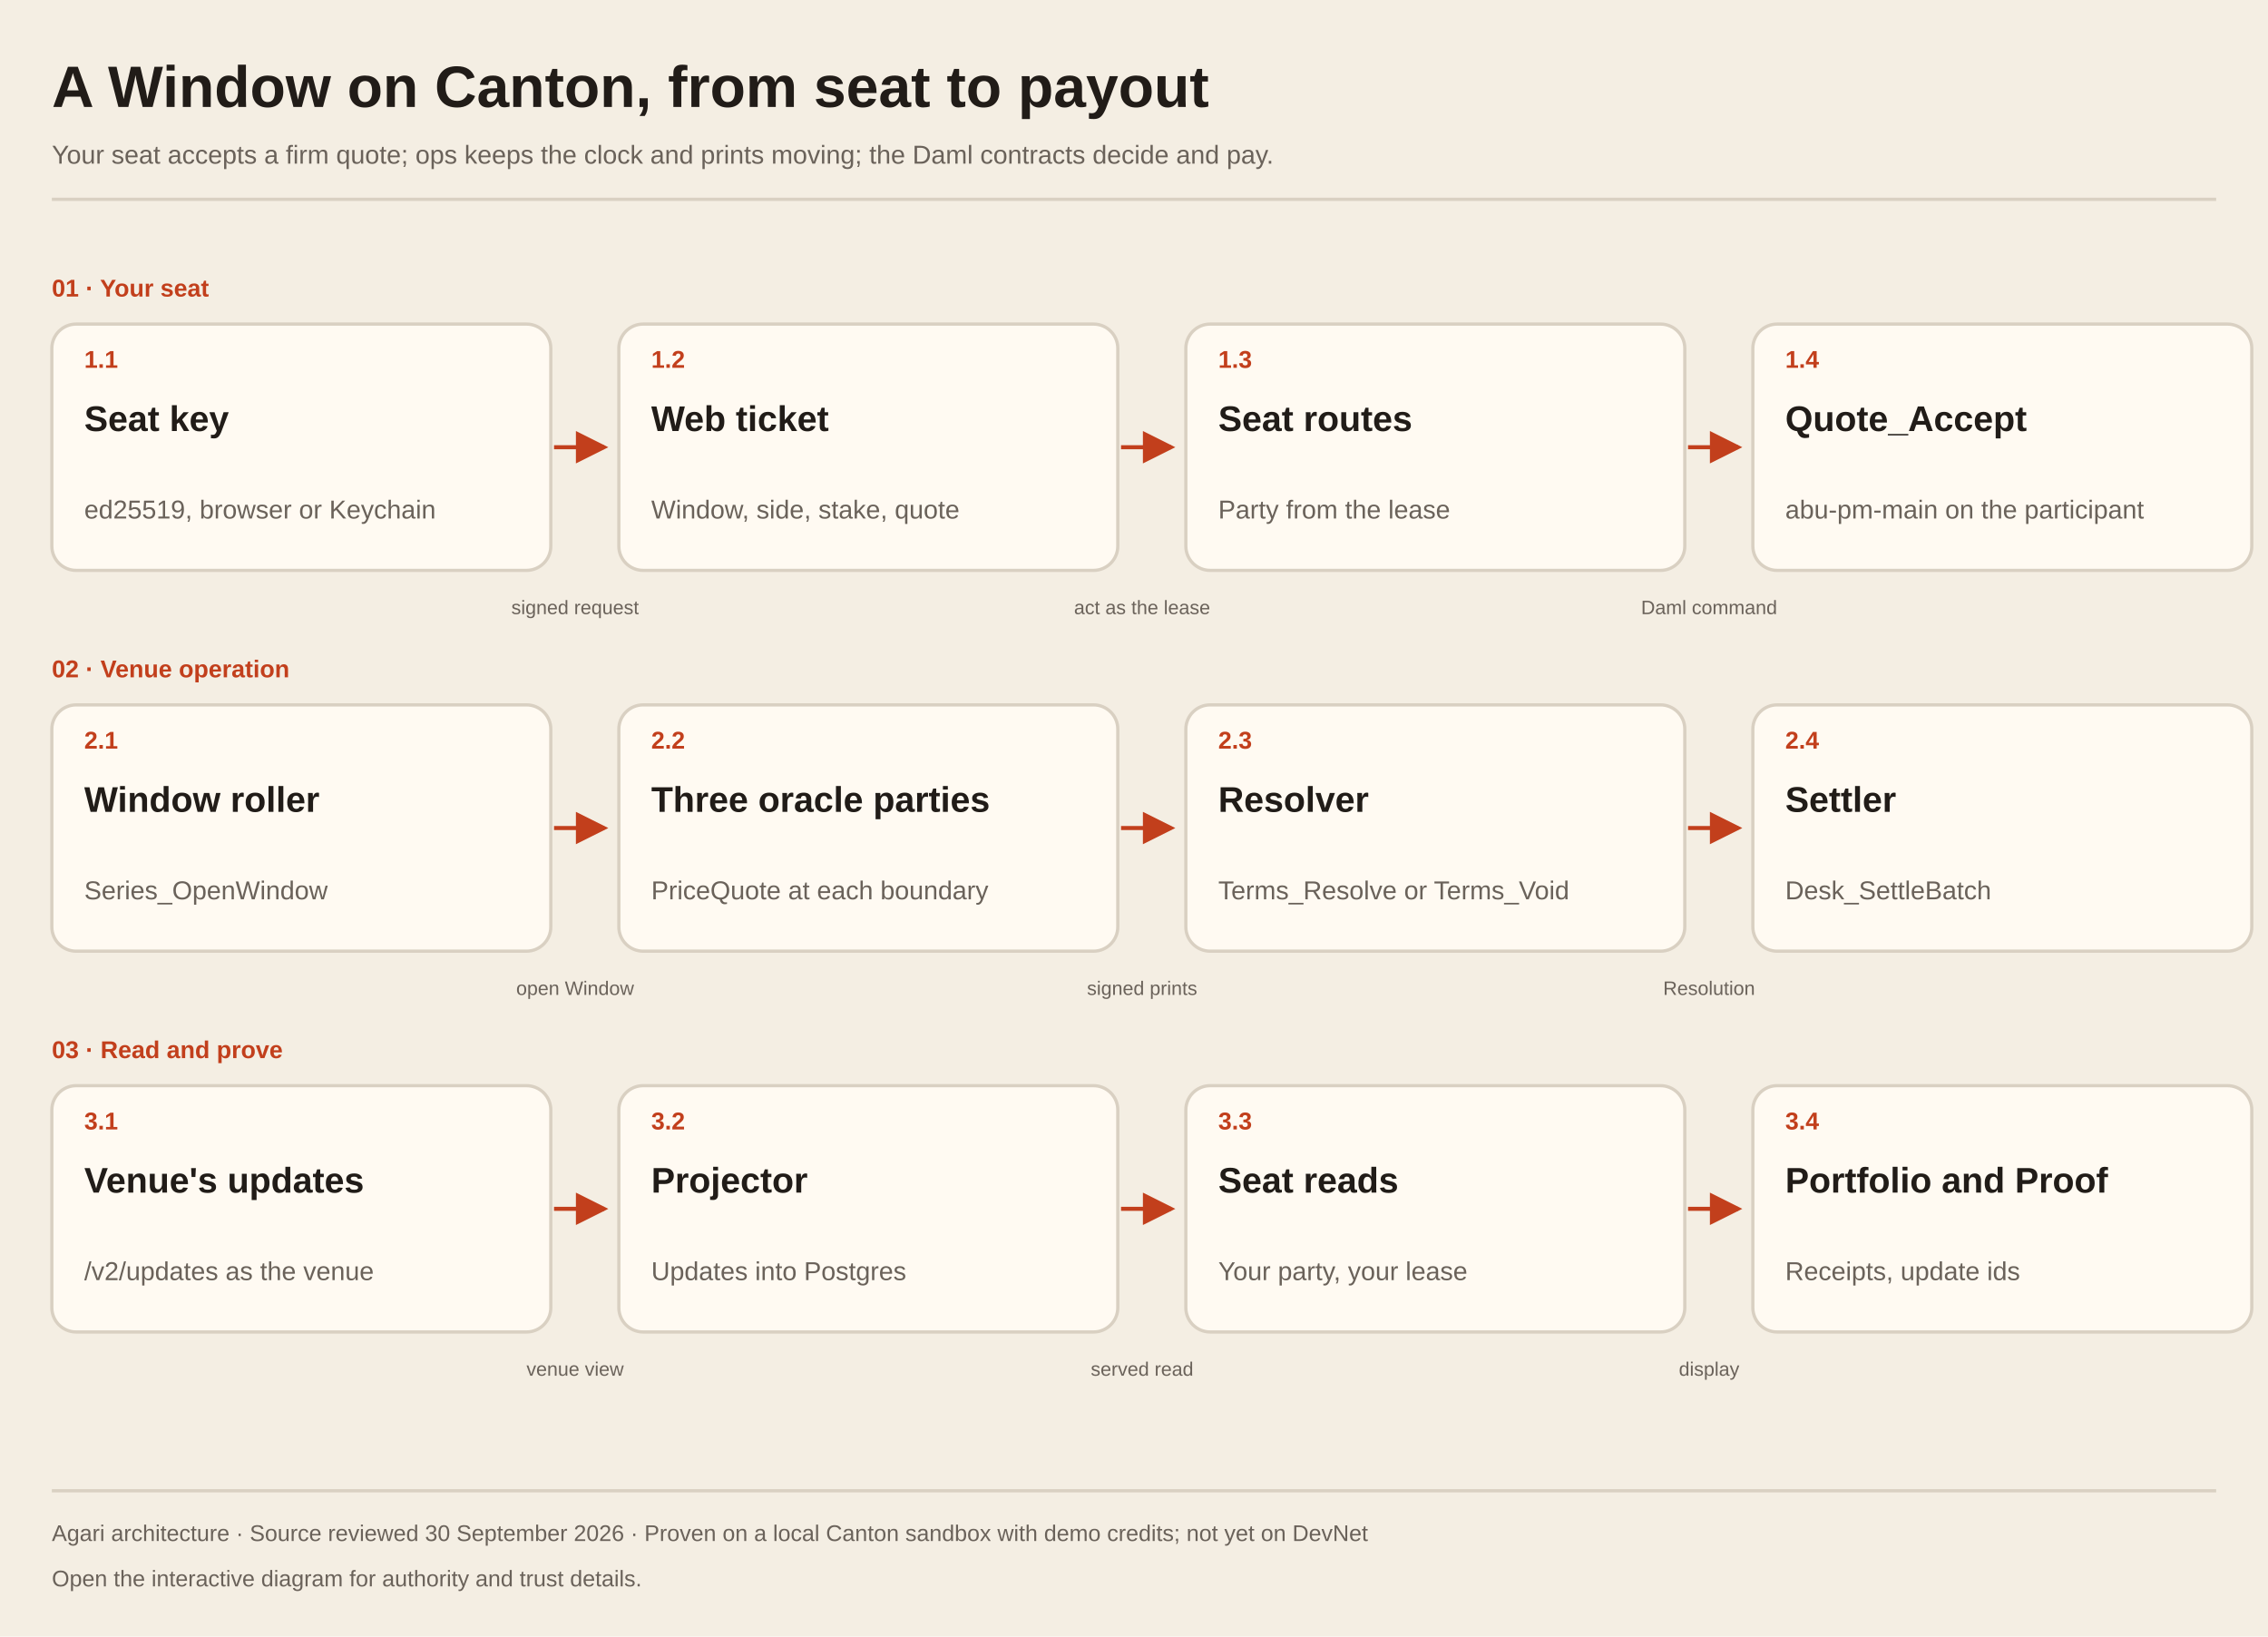
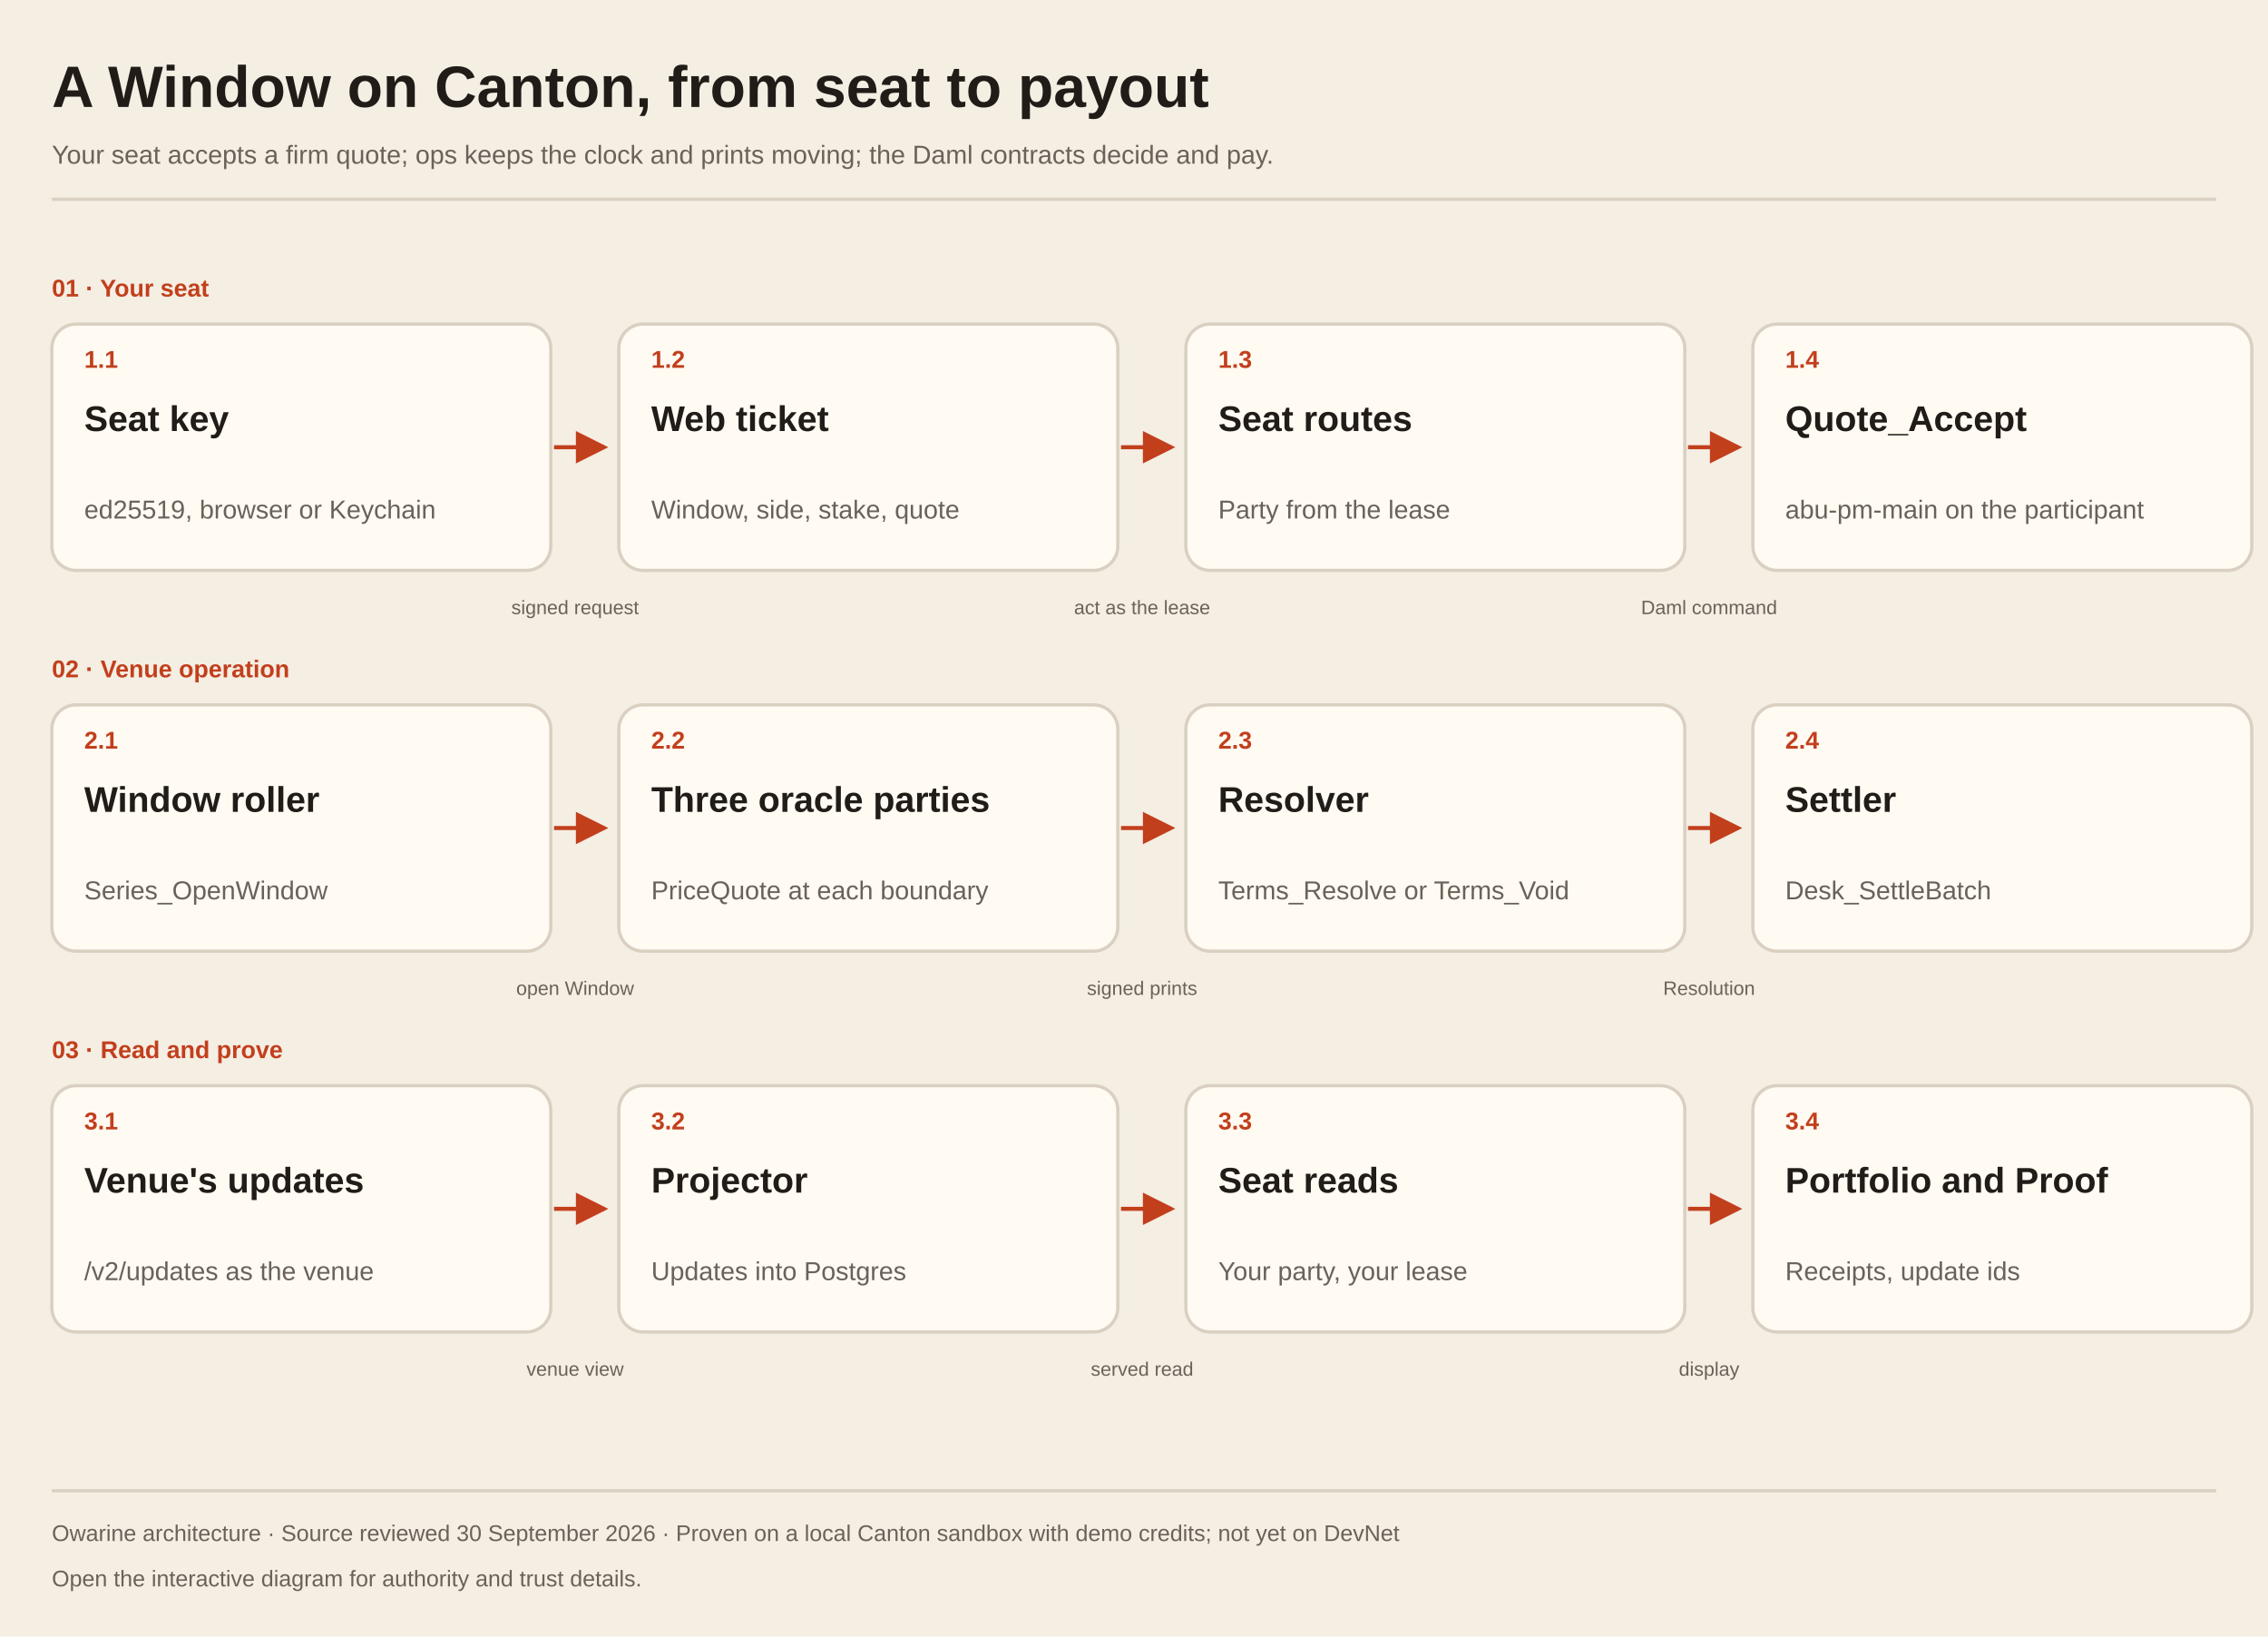
<svg xmlns="http://www.w3.org/2000/svg" role="img" aria-labelledby="heading description" viewBox="0 0 1400 1010">
  <defs>
    <marker id="tip" markerWidth="8" markerHeight="8" refX="7" refY="4" orient="auto">
      <path d="M0 0 8 4 0 8Z" fill="#C23F1C" />
    </marker>
  </defs>
  <style>.background{fill:#F4EEE3}.node{fill:#FFFAF2;stroke:#D9D0C2;stroke-width:2}.heading,.title{font-family:Arial,sans-serif;fill:#211C18;font-weight:700}.heading{font-size:36px}.title{font-size:22px}.sub{font:16px Arial,sans-serif;fill:#6A625A}.num,.row{font:700 15px Arial,sans-serif;fill:#C23F1C}.arrow{stroke:#C23F1C;stroke-width:2.5}.arrow-label{font:12px Arial,sans-serif;fill:#6A625A}.footer{font:14px Arial,sans-serif;fill:#6A625A}</style>
  <rect width="1400" height="1010" class="background" />
  <text x="32" y="66" class="heading">A Window on Canton, from seat to payout</text>
  <text x="32" y="101" class="sub">Your seat accepts a firm quote; ops keeps the clock and prints moving; the Daml contracts decide and pay.</text>
  <path d="M32 123H1368" stroke="#D9D0C2" stroke-width="2" />
  <text x="32" y="183" class="row">01 · Your seat</text>
  <g>
    <rect x="32" y="200" width="308" height="152" rx="15" class="node" />
    <text x="52" y="227" class="num">1.1</text>
    <text class="title" x="52" y="266">Seat key</text>
    <text class="sub" x="52" y="320">ed25519, browser or Keychain</text>
  </g>
  <g>
    <rect x="382" y="200" width="308" height="152" rx="15" class="node" />
    <text x="402" y="227" class="num">1.2</text>
    <text class="title" x="402" y="266">Web ticket</text>
    <text class="sub" x="402" y="320">Window, side, stake, quote</text>
  </g>
  <g>
    <rect x="732" y="200" width="308" height="152" rx="15" class="node" />
    <text x="752" y="227" class="num">1.3</text>
    <text class="title" x="752" y="266">Seat routes</text>
    <text class="sub" x="752" y="320">Party from the lease</text>
  </g>
  <g>
    <rect x="1082" y="200" width="308" height="152" rx="15" class="node" />
    <text x="1102" y="227" class="num">1.4</text>
    <text class="title" x="1102" y="266">Quote_Accept</text>
    <text class="sub" x="1102" y="320">abu-pm-main on the participant</text>
  </g>
  <path d="M342 276h31" class="arrow" marker-end="url(#tip)" />
  <text x="355" y="379" class="arrow-label" text-anchor="middle">signed request</text>
  <path d="M692 276h31" class="arrow" marker-end="url(#tip)" />
  <text x="705" y="379" class="arrow-label" text-anchor="middle">act as the lease</text>
  <path d="M1042 276h31" class="arrow" marker-end="url(#tip)" />
  <text x="1055" y="379" class="arrow-label" text-anchor="middle">Daml command</text>
  <text x="32" y="418" class="row">02 · Venue operation</text>
  <g>
    <rect x="32" y="435" width="308" height="152" rx="15" class="node" />
    <text x="52" y="462" class="num">2.1</text>
    <text class="title" x="52" y="501">Window roller</text>
    <text class="sub" x="52" y="555">Series_OpenWindow</text>
  </g>
  <g>
    <rect x="382" y="435" width="308" height="152" rx="15" class="node" />
    <text x="402" y="462" class="num">2.2</text>
    <text class="title" x="402" y="501">Three oracle parties</text>
    <text class="sub" x="402" y="555">PriceQuote at each boundary</text>
  </g>
  <g>
    <rect x="732" y="435" width="308" height="152" rx="15" class="node" />
    <text x="752" y="462" class="num">2.3</text>
    <text class="title" x="752" y="501">Resolver</text>
    <text class="sub" x="752" y="555">Terms_Resolve or Terms_Void</text>
  </g>
  <g>
    <rect x="1082" y="435" width="308" height="152" rx="15" class="node" />
    <text x="1102" y="462" class="num">2.4</text>
    <text class="title" x="1102" y="501">Settler</text>
    <text class="sub" x="1102" y="555">Desk_SettleBatch</text>
  </g>
  <path d="M342 511h31" class="arrow" marker-end="url(#tip)" />
  <text x="355" y="614" class="arrow-label" text-anchor="middle">open Window</text>
  <path d="M692 511h31" class="arrow" marker-end="url(#tip)" />
  <text x="705" y="614" class="arrow-label" text-anchor="middle">signed prints</text>
  <path d="M1042 511h31" class="arrow" marker-end="url(#tip)" />
  <text x="1055" y="614" class="arrow-label" text-anchor="middle">Resolution</text>
  <text x="32" y="653" class="row">03 · Read and prove</text>
  <g>
    <rect x="32" y="670" width="308" height="152" rx="15" class="node" />
    <text x="52" y="697" class="num">3.1</text>
    <text class="title" x="52" y="736">Venue's updates</text>
    <text class="sub" x="52" y="790">/v2/updates as the venue</text>
  </g>
  <g>
    <rect x="382" y="670" width="308" height="152" rx="15" class="node" />
    <text x="402" y="697" class="num">3.2</text>
    <text class="title" x="402" y="736">Projector</text>
    <text class="sub" x="402" y="790">Updates into Postgres</text>
  </g>
  <g>
    <rect x="732" y="670" width="308" height="152" rx="15" class="node" />
    <text x="752" y="697" class="num">3.3</text>
    <text class="title" x="752" y="736">Seat reads</text>
    <text class="sub" x="752" y="790">Your party, your lease</text>
  </g>
  <g>
    <rect x="1082" y="670" width="308" height="152" rx="15" class="node" />
    <text x="1102" y="697" class="num">3.4</text>
    <text class="title" x="1102" y="736">Portfolio and Proof</text>
    <text class="sub" x="1102" y="790">Receipts, update ids</text>
  </g>
  <path d="M342 746h31" class="arrow" marker-end="url(#tip)" />
  <text x="355" y="849" class="arrow-label" text-anchor="middle">venue view</text>
  <path d="M692 746h31" class="arrow" marker-end="url(#tip)" />
  <text x="705" y="849" class="arrow-label" text-anchor="middle">served read</text>
  <path d="M1042 746h31" class="arrow" marker-end="url(#tip)" />
  <text x="1055" y="849" class="arrow-label" text-anchor="middle">display</text>
  <path d="M32 920H1368" stroke="#D9D0C2" stroke-width="2" />
-   <text x="32" y="951" class="footer">Agari architecture · Source reviewed 30 September 2026 · Proven on a local Canton sandbox with demo credits; not yet on DevNet</text>
+   <text x="32" y="951" class="footer">Owarine architecture · Source reviewed 30 September 2026 · Proven on a local Canton sandbox with demo credits; not yet on DevNet</text>
  <text x="32" y="979" class="footer">Open the interactive diagram for authority and trust details.</text>
</svg>
